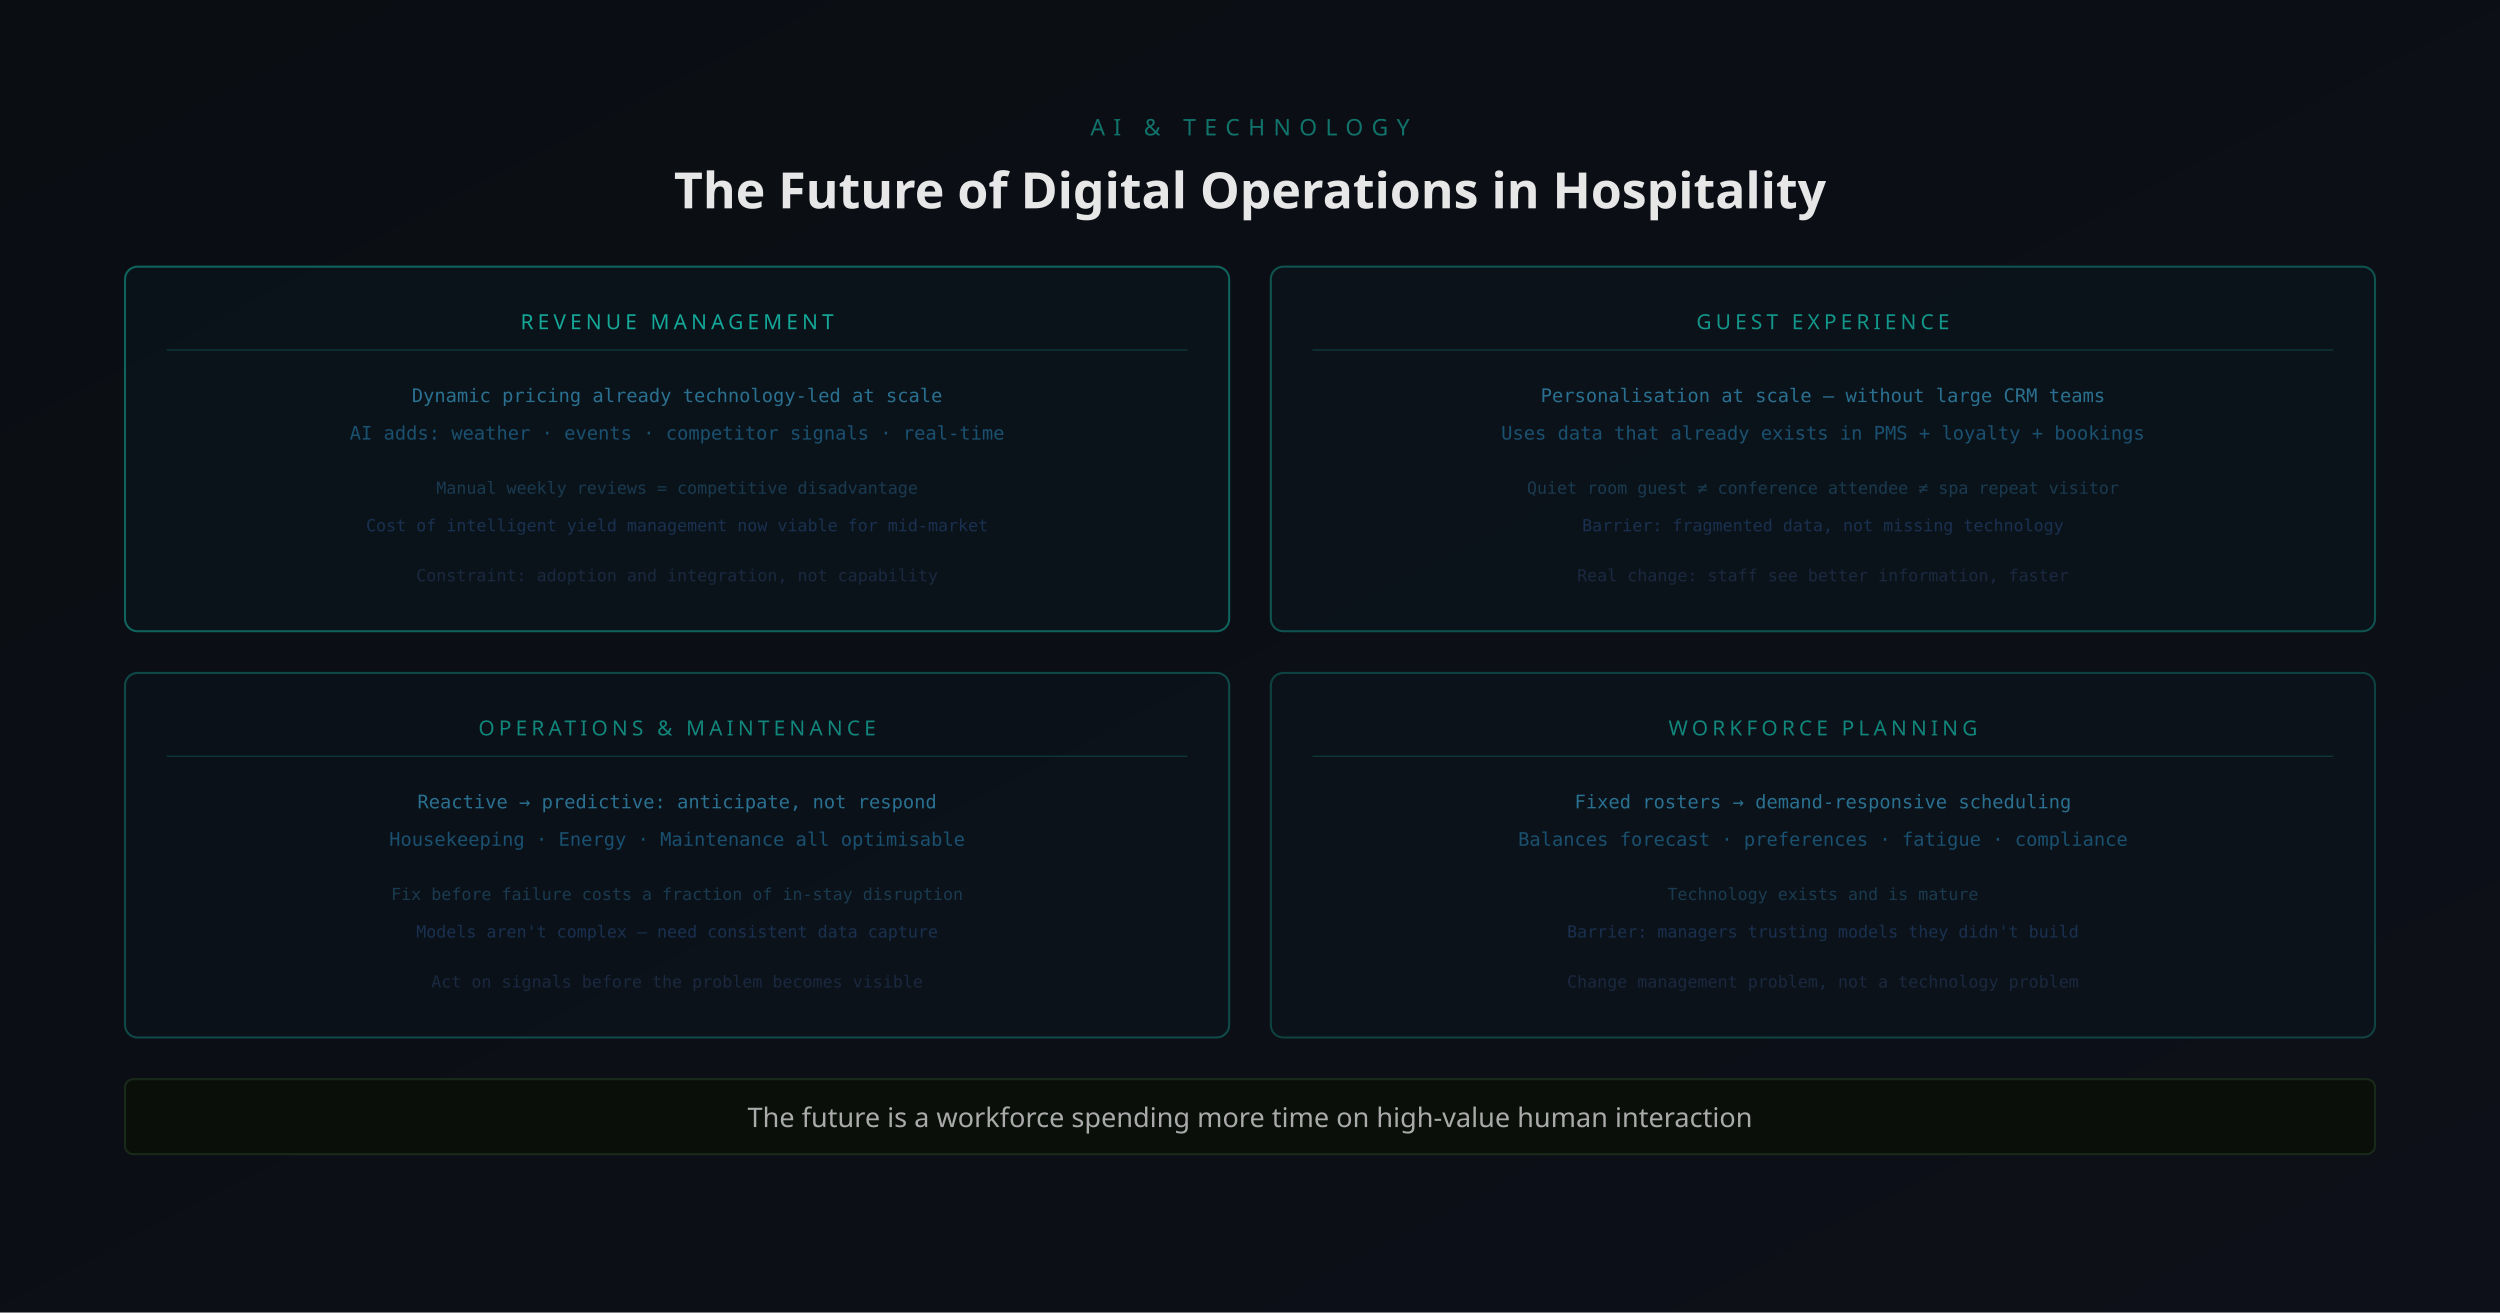
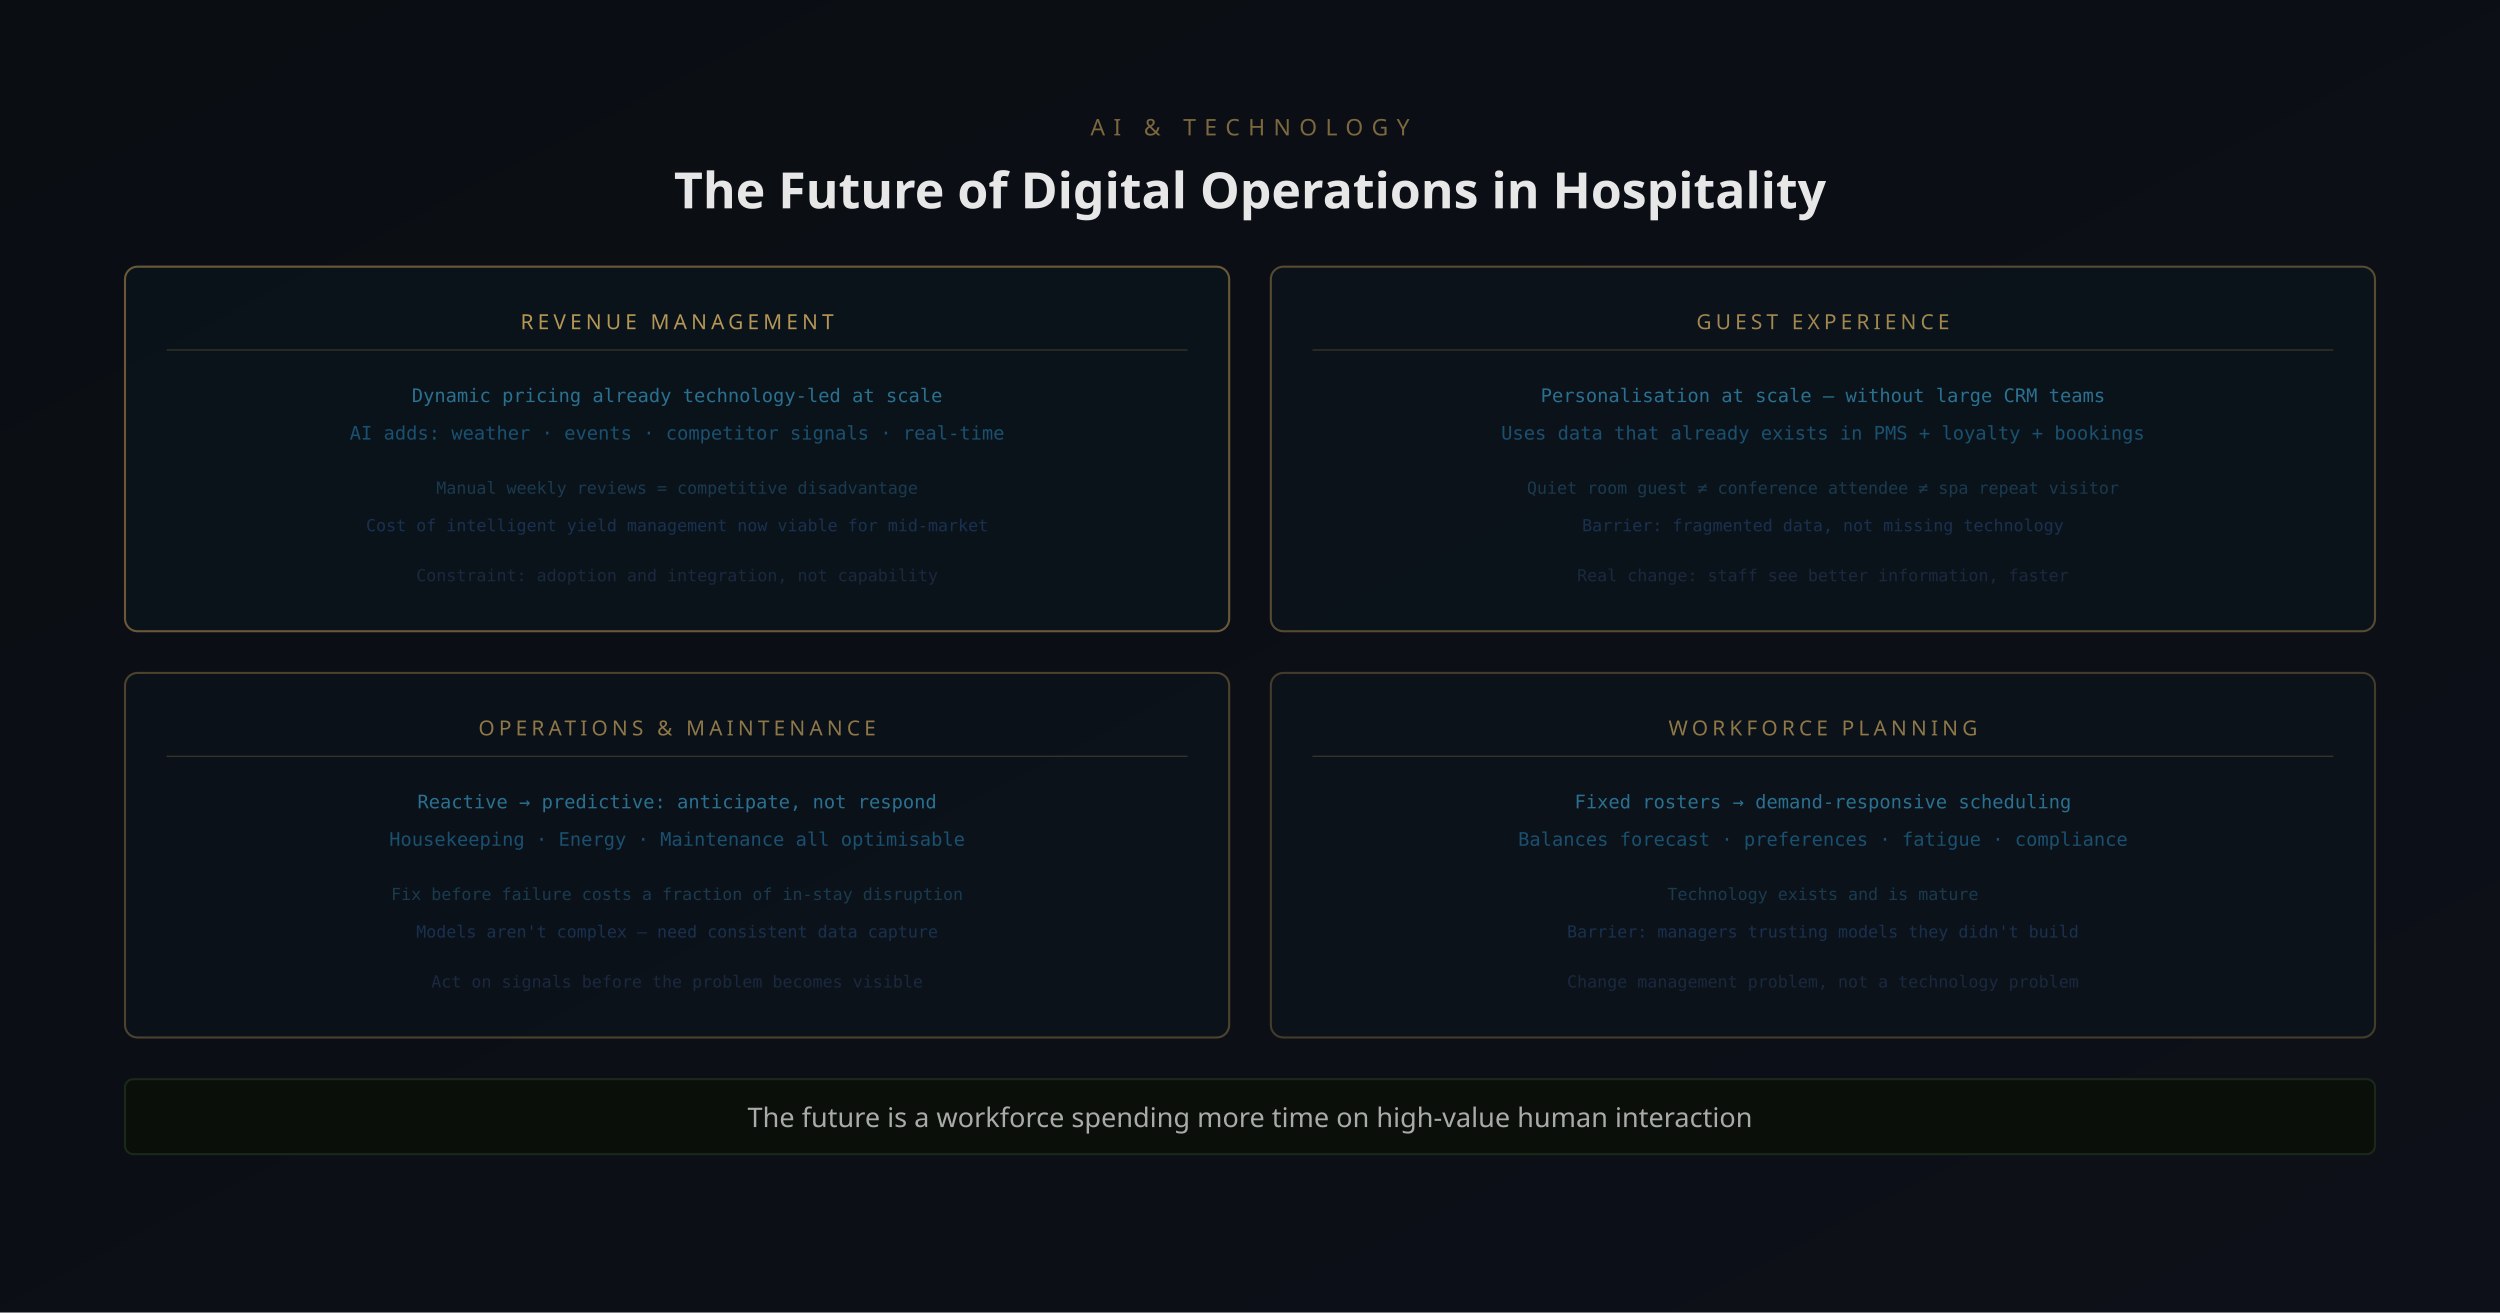
<svg xmlns="http://www.w3.org/2000/svg" viewBox="0 0 1200 630" width="1200" height="630">
  <defs>
    <linearGradient id="bg" x1="0%" y1="0%" x2="100%" y2="100%">
      <stop offset="0%" style="stop-color:#0a0d12" />
      <stop offset="100%" style="stop-color:#0d1018" />
    </linearGradient>
  </defs>
  <rect width="1200" height="630" fill="url(#bg)" />
-   <text x="600" y="65" font-family="'Space Grotesk', sans-serif" font-size="11" fill="#14B8A6" opacity="0.6" letter-spacing="4" text-anchor="middle">AI &amp; TECHNOLOGY</text>
+   <text x="600" y="65" font-family="'Space Grotesk', sans-serif" font-size="11" fill="#C8A45C" opacity="0.6" letter-spacing="4" text-anchor="middle">AI &amp; TECHNOLOGY</text>
  <text x="600" y="100" font-family="'Space Grotesk', sans-serif" font-size="24" font-weight="700" fill="#fff" opacity="0.9" text-anchor="middle">The Future of Digital Operations in Hospitality</text>
-   <rect x="60" y="128" width="530" height="175" rx="6" fill="#0a1820" stroke="#14B8A6" stroke-width="1" opacity="0.5" />
-   <text x="325" y="158" font-family="'Space Grotesk', sans-serif" font-size="10" fill="#14B8A6" text-anchor="middle" letter-spacing="2" opacity="0.9">REVENUE MANAGEMENT</text>
-   <line x1="80" y1="168" x2="570" y2="168" stroke="#14B8A6" stroke-width="0.5" opacity="0.3" />
+   <rect x="60" y="128" width="530" height="175" rx="6" fill="#0a1820" stroke="#C8A45C" stroke-width="1" opacity="0.5" />
+   <text x="325" y="158" font-family="'Space Grotesk', sans-serif" font-size="10" fill="#C8A45C" text-anchor="middle" letter-spacing="2" opacity="0.9">REVENUE MANAGEMENT</text>
+   <line x1="80" y1="168" x2="570" y2="168" stroke="#C8A45C" stroke-width="0.5" opacity="0.3" />
  <text x="325" y="193" font-family="monospace" font-size="9" fill="#2a7090" text-anchor="middle">Dynamic pricing already technology-led at scale</text>
  <text x="325" y="211" font-family="monospace" font-size="9" fill="#1a5070" text-anchor="middle">AI adds: weather · events · competitor signals · real-time</text>
  <text x="325" y="237" font-family="monospace" font-size="8" fill="#1a3a50" text-anchor="middle">Manual weekly reviews = competitive disadvantage</text>
  <text x="325" y="255" font-family="monospace" font-size="8" fill="#1a3050" text-anchor="middle">Cost of intelligent yield management now viable for mid-market</text>
  <text x="325" y="279" font-family="monospace" font-size="8" fill="#1a2840" text-anchor="middle">Constraint: adoption and integration, not capability</text>
-   <rect x="610" y="128" width="530" height="175" rx="6" fill="#0a1820" stroke="#14B8A6" stroke-width="1" opacity="0.4" />
-   <text x="875" y="158" font-family="'Space Grotesk', sans-serif" font-size="10" fill="#14B8A6" text-anchor="middle" letter-spacing="2" opacity="0.8">GUEST EXPERIENCE</text>
-   <line x1="630" y1="168" x2="1120" y2="168" stroke="#14B8A6" stroke-width="0.5" opacity="0.3" />
+   <rect x="610" y="128" width="530" height="175" rx="6" fill="#0a1820" stroke="#C8A45C" stroke-width="1" opacity="0.4" />
+   <text x="875" y="158" font-family="'Space Grotesk', sans-serif" font-size="10" fill="#C8A45C" text-anchor="middle" letter-spacing="2" opacity="0.8">GUEST EXPERIENCE</text>
+   <line x1="630" y1="168" x2="1120" y2="168" stroke="#C8A45C" stroke-width="0.5" opacity="0.3" />
  <text x="875" y="193" font-family="monospace" font-size="9" fill="#2a7090" text-anchor="middle">Personalisation at scale — without large CRM teams</text>
  <text x="875" y="211" font-family="monospace" font-size="9" fill="#1a5070" text-anchor="middle">Uses data that already exists in PMS + loyalty + bookings</text>
  <text x="875" y="237" font-family="monospace" font-size="8" fill="#1a3a50" text-anchor="middle">Quiet room guest ≠ conference attendee ≠ spa repeat visitor</text>
  <text x="875" y="255" font-family="monospace" font-size="8" fill="#1a3050" text-anchor="middle">Barrier: fragmented data, not missing technology</text>
  <text x="875" y="279" font-family="monospace" font-size="8" fill="#1a2840" text-anchor="middle">Real change: staff see better information, faster</text>
-   <rect x="60" y="323" width="530" height="175" rx="6" fill="#0a1820" stroke="#14B8A6" stroke-width="1" opacity="0.35" />
-   <text x="325" y="353" font-family="'Space Grotesk', sans-serif" font-size="10" fill="#14B8A6" text-anchor="middle" letter-spacing="2" opacity="0.7">OPERATIONS &amp; MAINTENANCE</text>
-   <line x1="80" y1="363" x2="570" y2="363" stroke="#14B8A6" stroke-width="0.5" opacity="0.3" />
+   <rect x="60" y="323" width="530" height="175" rx="6" fill="#0a1820" stroke="#C8A45C" stroke-width="1" opacity="0.35" />
+   <text x="325" y="353" font-family="'Space Grotesk', sans-serif" font-size="10" fill="#C8A45C" text-anchor="middle" letter-spacing="2" opacity="0.7">OPERATIONS &amp; MAINTENANCE</text>
+   <line x1="80" y1="363" x2="570" y2="363" stroke="#C8A45C" stroke-width="0.5" opacity="0.3" />
  <text x="325" y="388" font-family="monospace" font-size="9" fill="#2a7090" text-anchor="middle">Reactive → predictive: anticipate, not respond</text>
  <text x="325" y="406" font-family="monospace" font-size="9" fill="#1a5070" text-anchor="middle">Housekeeping · Energy · Maintenance all optimisable</text>
  <text x="325" y="432" font-family="monospace" font-size="8" fill="#1a3a50" text-anchor="middle">Fix before failure costs a fraction of in-stay disruption</text>
  <text x="325" y="450" font-family="monospace" font-size="8" fill="#1a3050" text-anchor="middle">Models aren't complex — need consistent data capture</text>
  <text x="325" y="474" font-family="monospace" font-size="8" fill="#1a2840" text-anchor="middle">Act on signals before the problem becomes visible</text>
-   <rect x="610" y="323" width="530" height="175" rx="6" fill="#0a1820" stroke="#14B8A6" stroke-width="1" opacity="0.3" />
-   <text x="875" y="353" font-family="'Space Grotesk', sans-serif" font-size="10" fill="#14B8A6" text-anchor="middle" letter-spacing="2" opacity="0.7">WORKFORCE PLANNING</text>
-   <line x1="630" y1="363" x2="1120" y2="363" stroke="#14B8A6" stroke-width="0.5" opacity="0.3" />
+   <rect x="610" y="323" width="530" height="175" rx="6" fill="#0a1820" stroke="#C8A45C" stroke-width="1" opacity="0.3" />
+   <text x="875" y="353" font-family="'Space Grotesk', sans-serif" font-size="10" fill="#C8A45C" text-anchor="middle" letter-spacing="2" opacity="0.7">WORKFORCE PLANNING</text>
+   <line x1="630" y1="363" x2="1120" y2="363" stroke="#C8A45C" stroke-width="0.5" opacity="0.3" />
  <text x="875" y="388" font-family="monospace" font-size="9" fill="#2a7090" text-anchor="middle">Fixed rosters → demand-responsive scheduling</text>
  <text x="875" y="406" font-family="monospace" font-size="9" fill="#1a5070" text-anchor="middle">Balances forecast · preferences · fatigue · compliance</text>
  <text x="875" y="432" font-family="monospace" font-size="8" fill="#1a3a50" text-anchor="middle">Technology exists and is mature</text>
  <text x="875" y="450" font-family="monospace" font-size="8" fill="#1a3050" text-anchor="middle">Barrier: managers trusting models they didn't build</text>
  <text x="875" y="474" font-family="monospace" font-size="8" fill="#1a2840" text-anchor="middle">Change management problem, not a technology problem</text>
  <rect x="60" y="518" width="1080" height="36" rx="4" fill="#0a0f0a" stroke="#1a2a1a" stroke-width="1" />
  <text x="600" y="541" font-family="'Space Grotesk', sans-serif" font-size="13" fill="#aaa" text-anchor="middle">The future is a workforce spending more time on high-value human interaction</text>
</svg>
